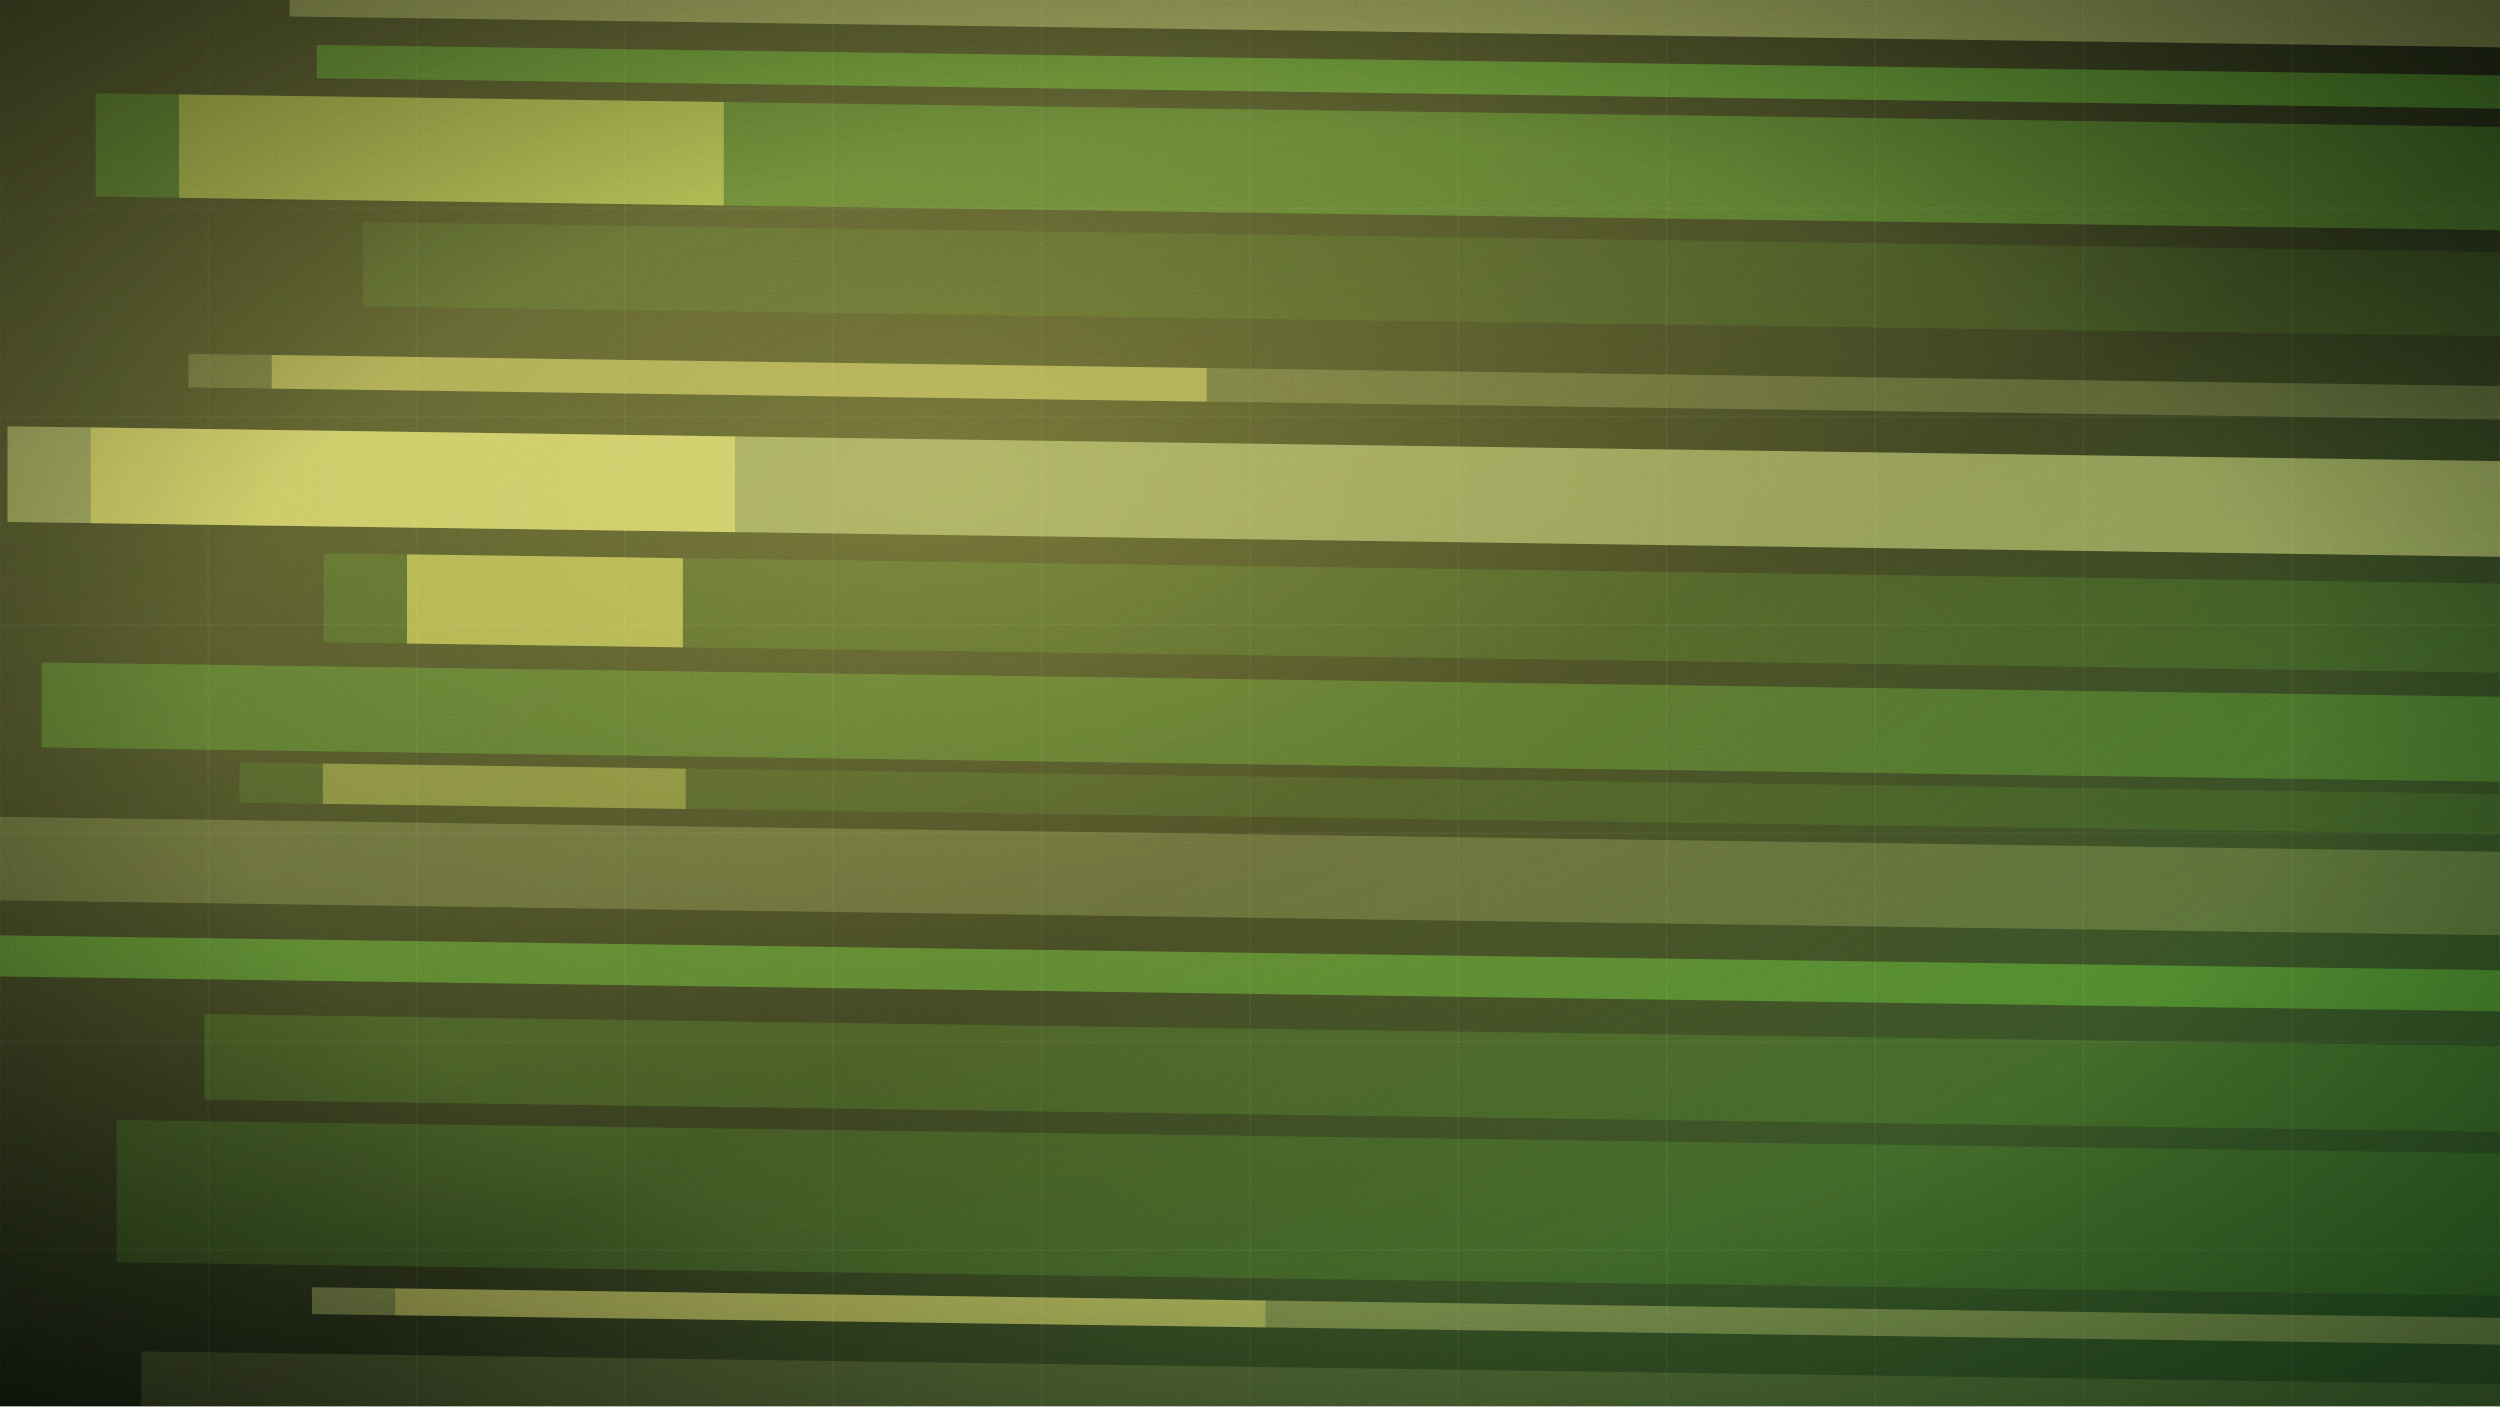
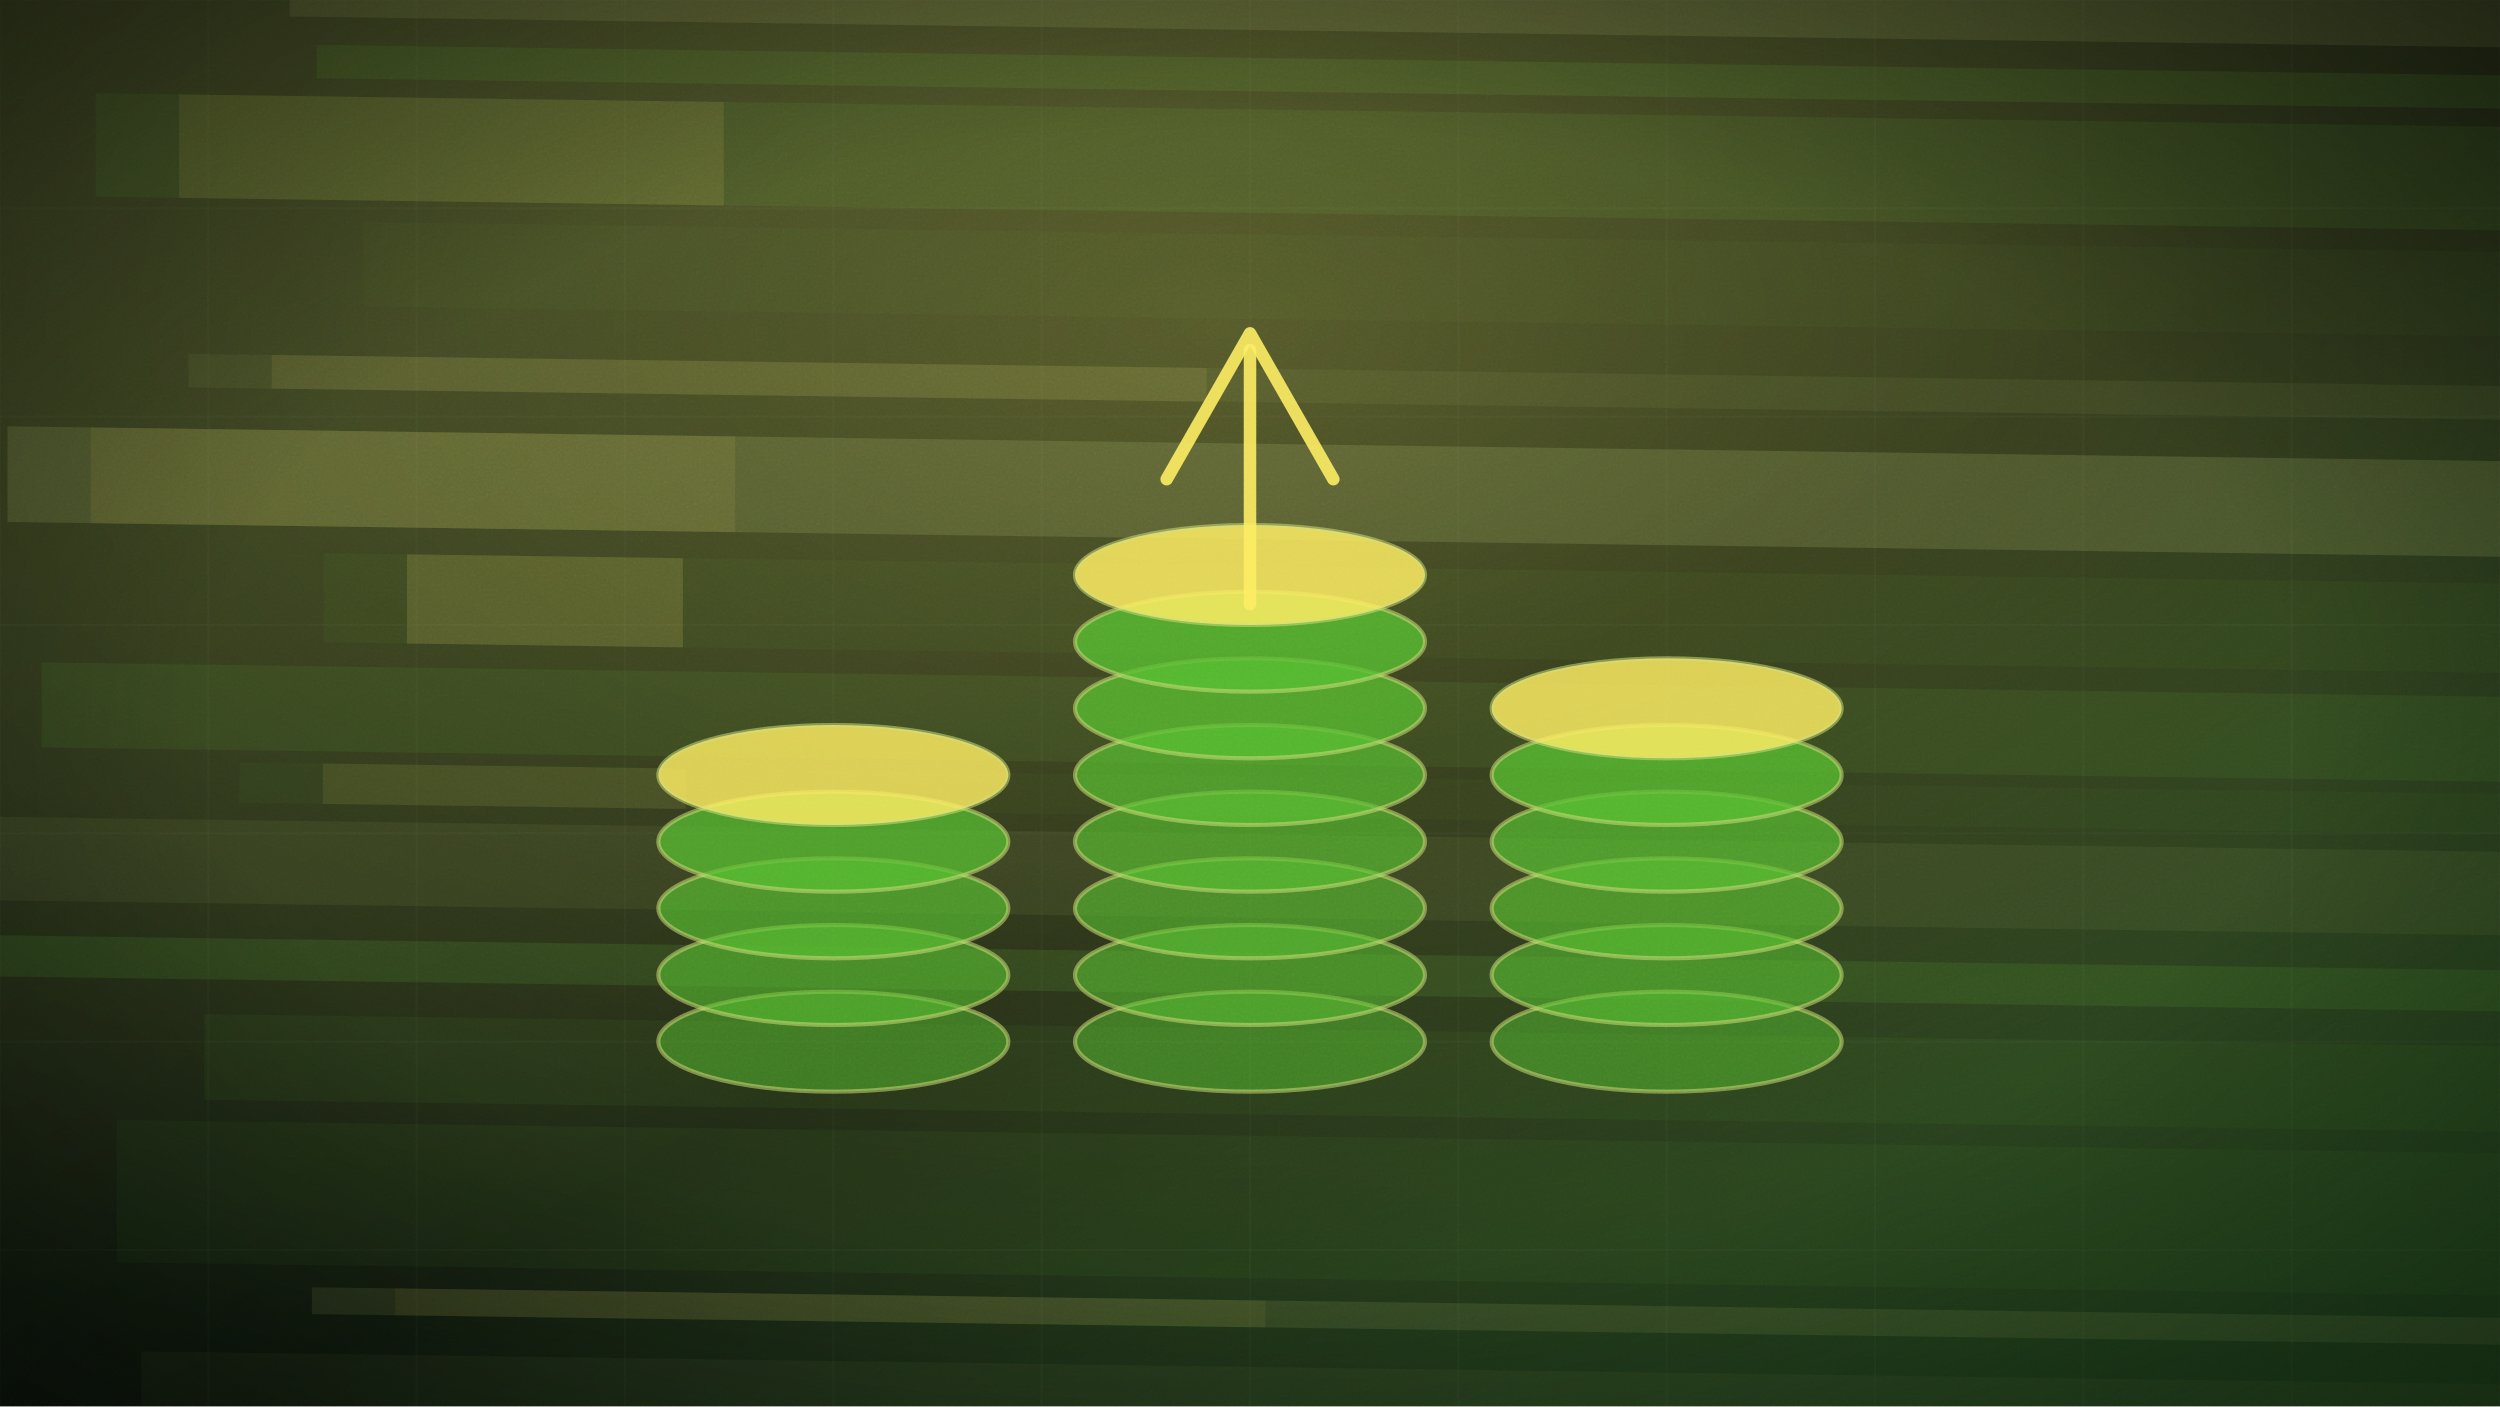
- <svg xmlns="http://www.w3.org/2000/svg" viewBox="0 0 1200 675" width="1200" height="675" role="img" aria-label="Abstract cover illustration">
+ <svg xmlns="http://www.w3.org/2000/svg" viewBox="0 0 1200 675" width="1200" height="675" role="img" aria-label="Stacks of coins beneath an upward arrow — original cover illustration">
  <defs>
    <linearGradient id="bg" x1="0" y1="0" x2="1" y2="1">
      <stop offset="0" stop-color="#343d1f" />
      <stop offset="0.55" stop-color="#0f1a0f" />
      <stop offset="1" stop-color="#2e6028" />
    </linearGradient>
    <radialGradient id="core" cx="0.4" cy="0.35" r="0.75">
      <stop offset="0" stop-color="#fdec61" stop-opacity="0.95" />
      <stop offset="0.5" stop-color="#d2e07b" stop-opacity="0.55" />
      <stop offset="1" stop-color="#57bd31" stop-opacity="0" />
    </radialGradient>
-     <radialGradient id="halo" cx="0.38" cy="0.34" r="0.85">
+     <radialGradient id="halo" cx="0.49" cy="0.23" r="0.85">
      <stop offset="0" stop-color="#fdec61" stop-opacity="0.4" />
      <stop offset="1" stop-color="#fdec61" stop-opacity="0" />
    </radialGradient>
    <radialGradient id="vig" cx="0.5" cy="0.5" r="0.75">
      <stop offset="0.55" stop-color="#000000" stop-opacity="0" />
      <stop offset="1" stop-color="#000000" stop-opacity="0.55" />
    </radialGradient>
    <filter id="grain" x="0" y="0" width="100%" height="100%">
      <feTurbulence type="fractalNoise" baseFrequency="0.85" numOctaves="3" stitchTiles="stitch" result="t" />
      <feColorMatrix type="saturate" values="0" in="t" result="g" />
    </filter>
    <clipPath id="frame">
      <rect x="0" y="0" width="1200" height="675" />
    </clipPath>
  </defs>
  <rect width="1200" height="675" fill="url(#bg)" />
-   <g clip-path="url(#frame)">
+   <g clip-path="url(#frame)" opacity="0.42">
    <g transform="skewY(0.8)">
      <rect x="86.33" y="-101.25" width="1254.73" height="32.35" fill="#57bd31" fill-opacity="0.51" />
      <rect x="139.03" y="-54.75" width="1244.19" height="60.72" fill="#d2e07b" fill-opacity="0.47" />
      <rect x="152.04" y="19.42" width="1241.59" height="15.99" fill="#57bd31" fill-opacity="0.5" />
      <rect x="45.94" y="44.13" width="1262.81" height="49.64" fill="#57bd31" fill-opacity="0.37" />
      <rect x="85.94" y="44.13" width="261.47" height="49.64" fill="#fdec61" fill-opacity="0.44" />
      <rect x="174.34" y="104.18" width="1065.66" height="40.47" fill="#57bd31" fill-opacity="0.13" />
      <rect x="90.44" y="168.58" width="1149.56" height="16.12" fill="#d2e07b" fill-opacity="0.22" />
      <rect x="130.44" y="168.58" width="448.78" height="16.12" fill="#fdec61" fill-opacity="0.39" />
      <rect x="3.59" y="204.58" width="1271.28" height="45.92" fill="#d2e07b" fill-opacity="0.54" />
      <rect x="43.59" y="204.58" width="309.24" height="45.92" fill="#fdec61" fill-opacity="0.46" />
      <rect x="155.37" y="263.37" width="1240.93" height="42.79" fill="#57bd31" fill-opacity="0.18" />
      <rect x="195.37" y="263.37" width="132.41" height="42.79" fill="#fdec61" fill-opacity="0.53" />
      <rect x="19.97" y="317.7" width="1220.03" height="40.79" fill="#57bd31" fill-opacity="0.33" />
      <rect x="114.97" y="364.34" width="1125.03" height="19.36" fill="#57bd31" fill-opacity="0.14" />
      <rect x="154.97" y="364.34" width="174.18" height="19.36" fill="#fdec61" fill-opacity="0.31" />
      <rect x="-8.82" y="392.09" width="1248.82" height="40.08" fill="#d2e07b" fill-opacity="0.22" />
      <rect x="-11.1" y="448.97" width="1251.1" height="19.73" fill="#57bd31" fill-opacity="0.48" />
      <rect x="98.04" y="485.4" width="1252.39" height="41.12" fill="#57bd31" fill-opacity="0.2" />
      <rect x="56.04" y="536.83" width="1183.96" height="68.31" fill="#57bd31" fill-opacity="0.19" />
      <rect x="149.72" y="615.79" width="1242.06" height="12.89" fill="#d2e07b" fill-opacity="0.39" />
      <rect x="189.72" y="615.79" width="417.72" height="12.89" fill="#fdec61" fill-opacity="0.28" />
      <rect x="67.82" y="647.72" width="1172.18" height="67.59" fill="#d2e07b" fill-opacity="0.16" />
      <rect x="36.73" y="722.69" width="1264.65" height="68.17" fill="#d2e07b" fill-opacity="0.47" />
      <rect x="76.73" y="722.69" width="320.53" height="68.17" fill="#fdec61" fill-opacity="0.61" />
    </g>
  </g>
  <rect width="1200" height="675" fill="url(#halo)" style="mix-blend-mode:screen" />
  <g clip-path="url(#frame)">
    <line x1="0" y1="0" x2="0" y2="675" stroke="#ffffff" stroke-opacity="0.035" stroke-width="1" />
    <line x1="100" y1="0" x2="100" y2="675" stroke="#ffffff" stroke-opacity="0.035" stroke-width="1" />
    <line x1="200" y1="0" x2="200" y2="675" stroke="#ffffff" stroke-opacity="0.035" stroke-width="1" />
    <line x1="300" y1="0" x2="300" y2="675" stroke="#ffffff" stroke-opacity="0.035" stroke-width="1" />
    <line x1="400" y1="0" x2="400" y2="675" stroke="#ffffff" stroke-opacity="0.035" stroke-width="1" />
    <line x1="500" y1="0" x2="500" y2="675" stroke="#ffffff" stroke-opacity="0.035" stroke-width="1" />
    <line x1="600" y1="0" x2="600" y2="675" stroke="#ffffff" stroke-opacity="0.035" stroke-width="1" />
    <line x1="700" y1="0" x2="700" y2="675" stroke="#ffffff" stroke-opacity="0.035" stroke-width="1" />
    <line x1="800" y1="0" x2="800" y2="675" stroke="#ffffff" stroke-opacity="0.035" stroke-width="1" />
    <line x1="900" y1="0" x2="900" y2="675" stroke="#ffffff" stroke-opacity="0.035" stroke-width="1" />
    <line x1="1000" y1="0" x2="1000" y2="675" stroke="#ffffff" stroke-opacity="0.035" stroke-width="1" />
    <line x1="1100" y1="0" x2="1100" y2="675" stroke="#ffffff" stroke-opacity="0.035" stroke-width="1" />
    <line x1="1200" y1="0" x2="1200" y2="675" stroke="#ffffff" stroke-opacity="0.035" stroke-width="1" />
    <line x1="0" y1="0" x2="1200" y2="0" stroke="#ffffff" stroke-opacity="0.035" stroke-width="1" />
    <line x1="0" y1="100" x2="1200" y2="100" stroke="#ffffff" stroke-opacity="0.035" stroke-width="1" />
    <line x1="0" y1="200" x2="1200" y2="200" stroke="#ffffff" stroke-opacity="0.035" stroke-width="1" />
    <line x1="0" y1="300" x2="1200" y2="300" stroke="#ffffff" stroke-opacity="0.035" stroke-width="1" />
    <line x1="0" y1="400" x2="1200" y2="400" stroke="#ffffff" stroke-opacity="0.035" stroke-width="1" />
    <line x1="0" y1="500" x2="1200" y2="500" stroke="#ffffff" stroke-opacity="0.035" stroke-width="1" />
    <line x1="0" y1="600" x2="1200" y2="600" stroke="#ffffff" stroke-opacity="0.035" stroke-width="1" />
  </g>
+   <rect width="1200" height="675" fill="#0f1a0f" opacity="0.3" />
+   <g clip-path="url(#frame)">
+     <ellipse cx="400" cy="500" rx="84" ry="24" fill="#57bd31" fill-opacity="0.5" stroke="#d2e07b" stroke-opacity="0.5" stroke-width="2" />
+     <ellipse cx="400" cy="468" rx="84" ry="24" fill="#57bd31" fill-opacity="0.58" stroke="#d2e07b" stroke-opacity="0.5" stroke-width="2" />
+     <ellipse cx="400" cy="436" rx="84" ry="24" fill="#57bd31" fill-opacity="0.66" stroke="#d2e07b" stroke-opacity="0.5" stroke-width="2" />
+     <ellipse cx="400" cy="404" rx="84" ry="24" fill="#57bd31" fill-opacity="0.74" stroke="#d2e07b" stroke-opacity="0.5" stroke-width="2" />
+     <ellipse cx="400" cy="372" rx="84" ry="24" fill="#fdec61" fill-opacity="0.82" stroke="#d2e07b" stroke-opacity="0.5" stroke-width="2" />
+     <ellipse cx="600" cy="500" rx="84" ry="24" fill="#57bd31" fill-opacity="0.5" stroke="#d2e07b" stroke-opacity="0.5" stroke-width="2" />
+     <ellipse cx="600" cy="468" rx="84" ry="24" fill="#57bd31" fill-opacity="0.55" stroke="#d2e07b" stroke-opacity="0.5" stroke-width="2" />
+     <ellipse cx="600" cy="436" rx="84" ry="24" fill="#57bd31" fill-opacity="0.6" stroke="#d2e07b" stroke-opacity="0.5" stroke-width="2" />
+     <ellipse cx="600" cy="404" rx="84" ry="24" fill="#57bd31" fill-opacity="0.65" stroke="#d2e07b" stroke-opacity="0.5" stroke-width="2" />
+     <ellipse cx="600" cy="372" rx="84" ry="24" fill="#57bd31" fill-opacity="0.7" stroke="#d2e07b" stroke-opacity="0.5" stroke-width="2" />
+     <ellipse cx="600" cy="340" rx="84" ry="24" fill="#57bd31" fill-opacity="0.75" stroke="#d2e07b" stroke-opacity="0.5" stroke-width="2" />
+     <ellipse cx="600" cy="308" rx="84" ry="24" fill="#57bd31" fill-opacity="0.8" stroke="#d2e07b" stroke-opacity="0.5" stroke-width="2" />
+     <ellipse cx="600" cy="276" rx="84" ry="24" fill="#fdec61" fill-opacity="0.85" stroke="#d2e07b" stroke-opacity="0.5" stroke-width="2" />
+     <ellipse cx="800" cy="500" rx="84" ry="24" fill="#57bd31" fill-opacity="0.5" stroke="#d2e07b" stroke-opacity="0.5" stroke-width="2" />
+     <ellipse cx="800" cy="468" rx="84" ry="24" fill="#57bd31" fill-opacity="0.57" stroke="#d2e07b" stroke-opacity="0.5" stroke-width="2" />
+     <ellipse cx="800" cy="436" rx="84" ry="24" fill="#57bd31" fill-opacity="0.63" stroke="#d2e07b" stroke-opacity="0.5" stroke-width="2" />
+     <ellipse cx="800" cy="404" rx="84" ry="24" fill="#57bd31" fill-opacity="0.7" stroke="#d2e07b" stroke-opacity="0.5" stroke-width="2" />
+     <ellipse cx="800" cy="372" rx="84" ry="24" fill="#57bd31" fill-opacity="0.77" stroke="#d2e07b" stroke-opacity="0.5" stroke-width="2" />
+     <ellipse cx="800" cy="340" rx="84" ry="24" fill="#fdec61" fill-opacity="0.83" stroke="#d2e07b" stroke-opacity="0.5" stroke-width="2" />
+     <path d="M 560 230 L 600 160 L 640 230" fill="none" stroke="#fdec61" stroke-opacity="0.9" stroke-width="6" stroke-linecap="round" stroke-linejoin="round" />
+     <line x1="600" y1="168" x2="600" y2="290" stroke="#fdec61" stroke-opacity="0.9" stroke-width="6" stroke-linecap="round" />
+   </g>
  <rect width="1200" height="675" fill="url(#vig)" />
  <rect width="1200" height="675" filter="url(#grain)" opacity="0.14" style="mix-blend-mode:overlay" />
</svg>
